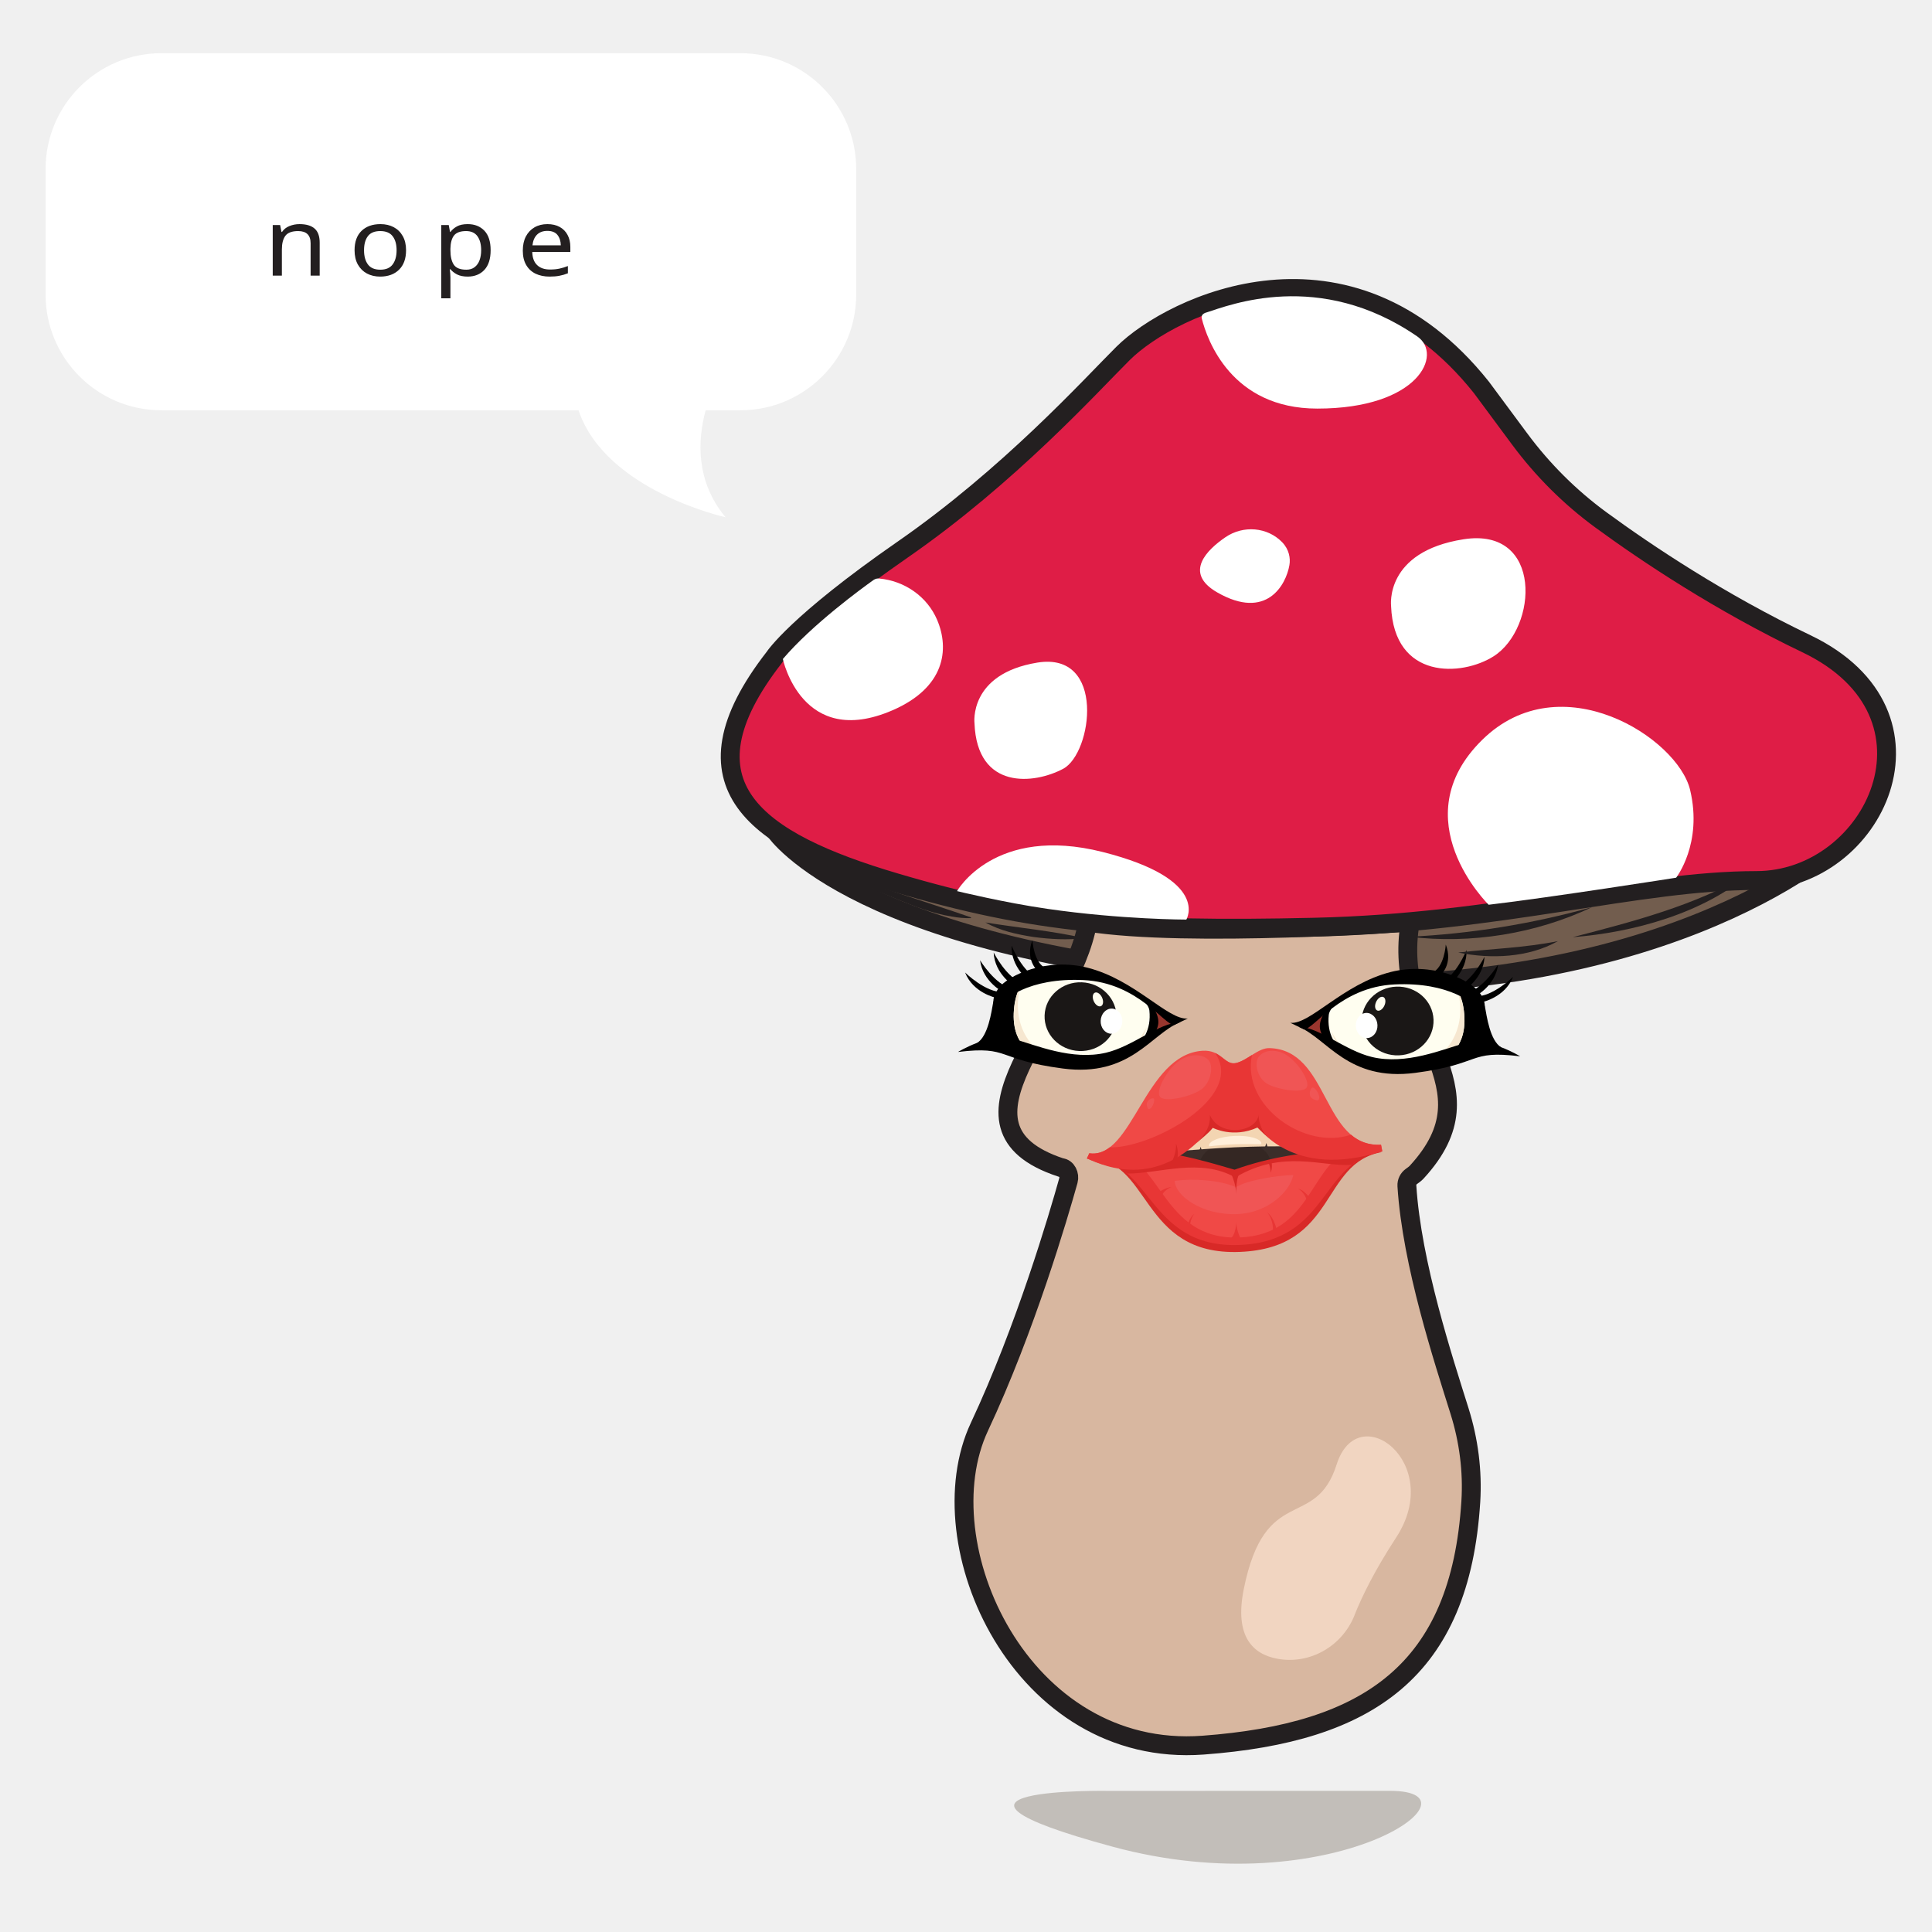
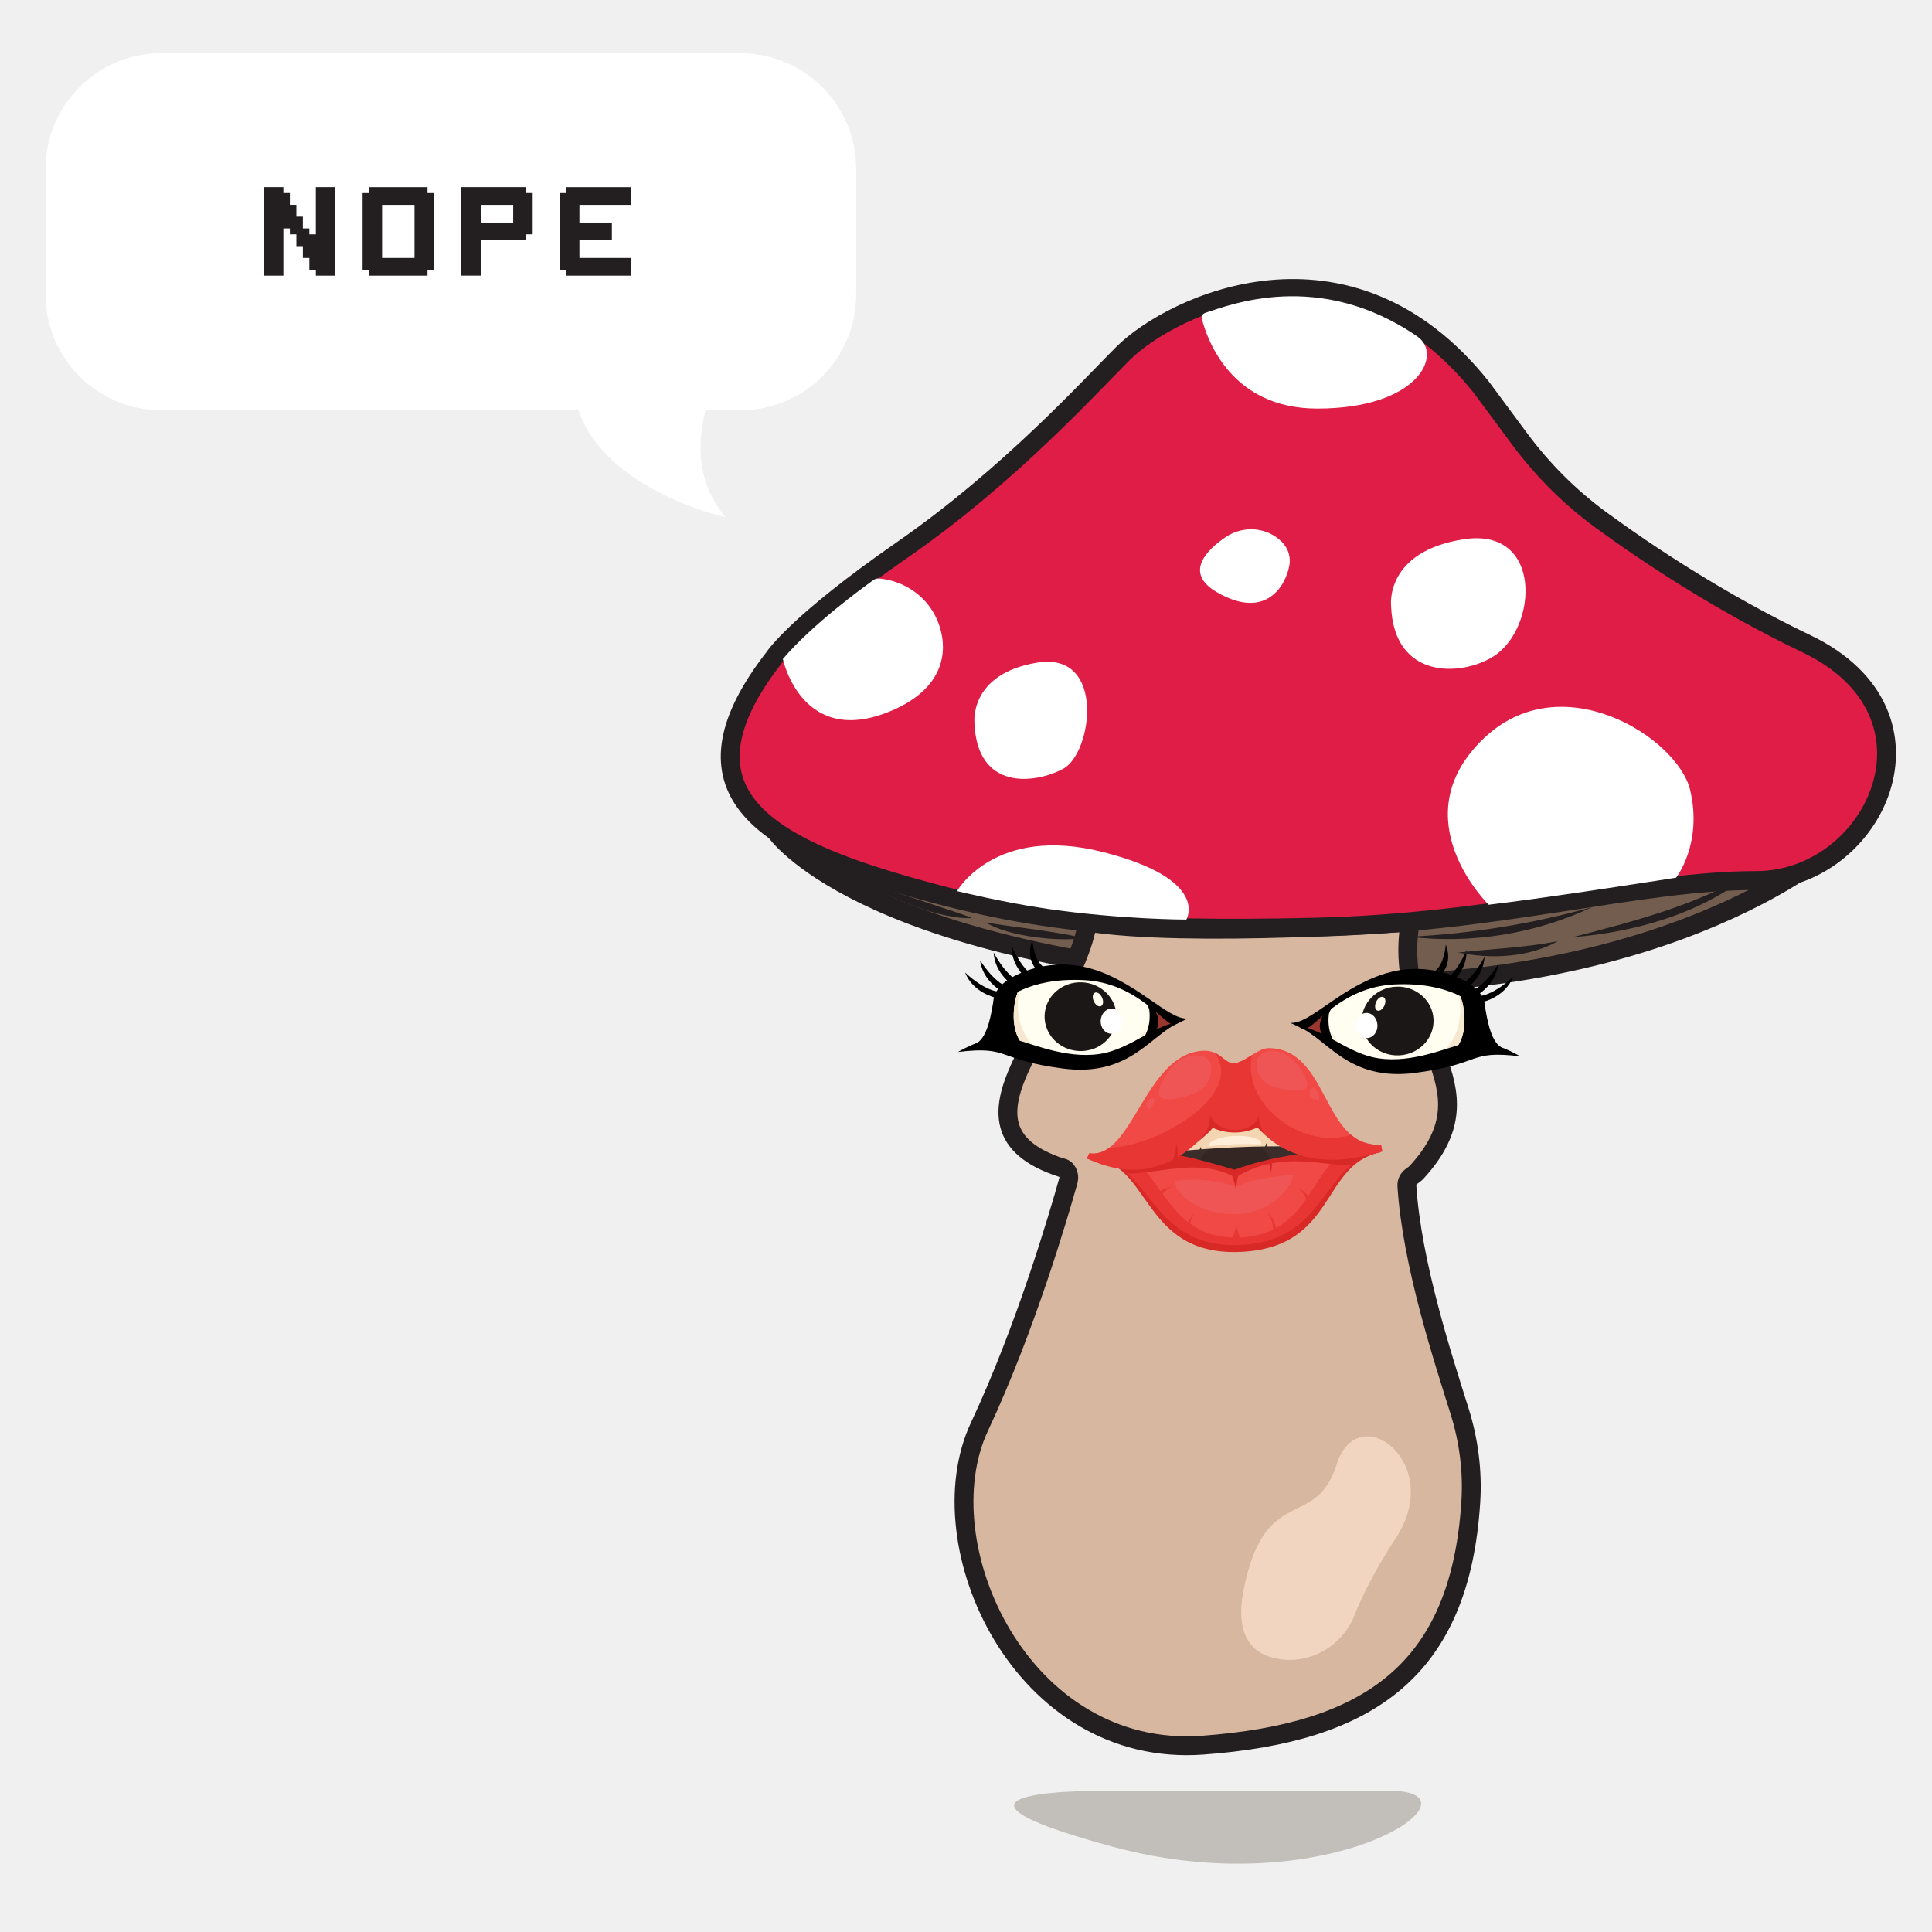
<svg xmlns="http://www.w3.org/2000/svg" id="Layer_1" viewBox="0 0 512 512">
  <defs>
-     <style>.cls-1{fill:#d8b7a0;}.cls-1,.cls-2,.cls-3{stroke:#231f20;stroke-miterlimit:10;stroke-width:5px;}.cls-2{fill:#df1d46;}.cls-3{fill:#725d4e;}.cls-4{fill:#f6e7d0;}.cls-5{fill:#f1d5c1;}.cls-6{fill:#f3d5b2;}.cls-7{fill:#f05555;}.cls-8{fill:#f04946;}.cls-9{fill:#fff;}.cls-10{fill:#ffefda;}.cls-11{fill:#fffef0;}.cls-12{fill:#e83635;}.cls-13{fill:#99362e;}.cls-14{fill:#342723;}.cls-15{fill:#d82927;}.cls-16,.cls-17{fill:#231f20;}.cls-18{fill:#1a1716;}.cls-19{fill:#3b2e2a;}.cls-17{font-family:Gameplay, Gameplay;font-size:25.02px;letter-spacing:.2em;}.cls-20{fill:#726658;opacity:.36;}</style>
+     <style>.cls-1{fill:#d8b7a0;}.cls-1,.cls-2,.cls-3{stroke:#231f20;stroke-miterlimit:10;stroke-width:5px;}.cls-2{fill:#df1d46;}.cls-3{fill:#725d4e;}.cls-4{fill:#f6e7d0;}.cls-5{fill:#f1d5c1;}.cls-6{fill:#f3d5b2;}.cls-7{fill:#f05555;}.cls-8{fill:#f04946;}.cls-9{fill:#fff;}.cls-10{fill:#ffefda;}.cls-11{fill:#fffef0;}.cls-12{fill:#e83635;}.cls-13{fill:#99362e;}.cls-14{fill:#342723;}.cls-15{fill:#d82927;}.cls-16{fill:#231f20;}.cls-17{fill:#1a1716;}.cls-18{fill:#3b2e2a;}.cls-19{fill:#726658;opacity:.36;}</style>
  </defs>
  <g>
    <path class="cls-9" d="M42.77,14.1H196.21c16.95,0,30.69,13.74,30.69,30.69v33.25c0,16.95-13.74,30.69-30.69,30.69h-9.21c-2.17,8.07-2.61,18.85,5.27,28.34,0,0-31.79-7-38.95-28.34H42.77c-16.95,0-30.69-13.74-30.69-30.69V44.79c0-16.95,13.74-30.69,30.69-30.69Z" />
-     <text class="cls-17" transform="translate(69.94 73.05) scale(1.1 1)">
-       <tspan x="0" y="0">nope</tspan>
-     </text>
+     <g>
+       <path class="cls-16" d="M69.94,73.05v-23.46h5.16v1.56h1.72v3.13h1.72v3.13h1.72v3.13h1.72v1.56h1.72v-12.51h5.16v23.46h-5.16v-1.56h-1.72v-3.13h-1.72v-3.13h-1.72v-3.13h-1.72v-1.56h-1.72v12.51h-5.16Z" />
+       <path class="cls-16" d="M97.81,73.05v-1.56h-1.72v-20.33h1.72v-1.56h15.48v1.56h1.72v20.33h-1.72v1.56h-15.48Zm12.04-4.69v-14.07h-8.6v14.07h8.6Z" />
+       <path class="cls-16" d="M122.24,73.05v-23.46h17.2v1.56h1.72v10.95h-1.72v1.56h-12.04v9.38h-5.16Zm13.76-14.07v-4.69h-8.6v4.69h8.6Z" />
+       <path class="cls-16" d="M150.11,73.05v-1.56h-1.72v-20.33h1.72v-1.56h17.2v4.69h-13.76v4.69h8.6v4.69h-8.6v4.69h13.76v4.69h-17.2Z" />
+     </g>
  </g>
  <g>
    <g>
      <path class="cls-3" d="M205.51,220.28s21.63,32.27,127.5,39.77c105.87,7.5,153.5-36.01,153.5-36.01l-281.01-3.76Z" />
      <path class="cls-1" d="M288.24,244.38c-4.39,25.89-40.51,54-7.08,65.03,1.55,.11,2.39,1.96,1.97,3.46-2.58,9.24-11.38,39.25-23.57,65.24-14.61,31.16,11.03,87.96,59.28,84.37,43.86-3.26,68.12-19.73,70.94-64.52,.51-8.11-.55-16.24-2.98-23.99-4.21-13.46-12.67-39.03-13.96-59.72-.06-1,.41-1.92,1.2-2.48,.49-.35,.98-.69,1.39-1.13,21.54-23.42-6.92-36.39-1.7-66.26,0,0-58.97,4.23-85.49,0Z" />
      <path class="cls-2" d="M402.75,116.37c6.07,8.19,13.32,15.42,21.55,21.44,12.06,8.82,31.44,21.79,54.42,32.79,39.07,18.71,18,62.75-13.26,62.75s-67.77,11.24-117.24,12.37c-49.47,1.13-74.03-.92-110.93-11.83-36.9-10.91-58.48-25.77-32.09-59.68,0,0,5.78-8.98,34.01-28.56,28.24-19.57,49.71-43.33,58.4-51.98,12.93-12.87,59.68-35.29,94.97,8.98l10.16,13.71Z" />
      <path class="cls-9" d="M319.69,82.81c-.86,.27-1.42,.74-1.2,1.62,1.4,5.53,7.76,23.85,30.6,23.85,26.9,0,33.4-14.37,26.5-19.12-26.02-17.91-49.9-8.24-55.9-6.34Z" />
      <path class="cls-9" d="M207.47,174.66s5.04,23.94,29.01,13.59c13.99-6.04,15.17-16.21,11.87-23.98-2.65-6.21-8.65-10.35-15.38-10.96h0c-.52-.05-1.04,.09-1.47,.39-3.09,2.2-16.25,11.79-24.04,20.95Z" />
      <path class="cls-9" d="M394.5,239.76s-23.13-22.64-1.7-43.69c20.79-20.43,51.82-.52,55.1,13.28,3.38,14.24-3.71,23.25-3.71,23.25,0,0-32.97,5.2-49.68,7.17Z" />
      <path class="cls-9" d="M258.25,191.67s-1.61-13.08,16.64-16.07c18.25-2.98,14.58,23.99,6.89,28.12-7.69,4.13-22.84,5.74-23.53-12.05Z" />
      <path class="cls-9" d="M368.66,160.63s-1.86-14.43,19.22-17.72c21.08-3.29,19.67,23.54,7.95,31.01-8.42,5.36-26.38,6.33-27.18-13.29Z" />
      <path class="cls-9" d="M339.81,143.72c-3.93-4.08-10.34-4.56-15.03-1.37-4.79,3.26-11.29,9.43-2.19,14.65,13.07,7.5,18.24-2.03,19.12-7.26,.31-1.81-.09-4.14-1.9-6.02Z" />
      <path class="cls-9" d="M253.62,236.16s9.93-17.63,38.61-10.37c28.68,7.26,22.16,17.91,22.16,17.91,0,0-17.19,0-36.85-2.85-11.44-1.65-23.92-4.7-23.92-4.7Z" />
      <g>
        <path class="cls-15" d="M357.28,304.97c-10.28,5.32-49.35,1.1-62.81,.21-2.22,.37-4.36,.99-6.4,1.92,17.11-.7,13.66,25.76,40.53,24.67,25.97-1.06,21.19-23.66,37.74-26.48,0,0-3.54-.4-9.06-.31Z" />
-         <path class="cls-19" d="M348.52,303.8c-.19-4.57-9.56-7.89-20.93-7.43-11.37,.46-20.44,4.54-20.26,9.11,.19,4.57,9.56,7.89,20.93,7.43,11.37-.46,20.44-4.54,20.26-9.11Z" />
+         <path class="cls-18" d="M348.52,303.8c-.19-4.57-9.56-7.89-20.93-7.43-11.37,.46-20.44,4.54-20.26,9.11,.19,4.57,9.56,7.89,20.93,7.43,11.37-.46,20.44-4.54,20.26-9.11Z" />
        <path class="cls-14" d="M336.74,308.23c-.14-3.43-4.47-6.05-9.67-5.83-5.2,.21-9.3,3.17-9.16,6.6,.14,3.43,4.47,6.04,9.67,5.83,5.2-.21,9.3-3.17,9.16-6.6Z" />
        <path class="cls-6" d="M309.82,305.23c13.44-1.08,21.49-1.59,34.47-1.41l-10.3-12.06-16.09,1.63-8.08,11.84Z" />
        <path class="cls-10" d="M334.27,303.03c-.05-1.26-3.2-2.16-7.03-2-3.83,.16-6.89,1.31-6.84,2.57,0,.07,.02,.14,.04,.2,5.2-.64,8.41-.65,13.81-.56,.02-.07,.02-.14,.02-.21Z" />
        <path class="cls-8" d="M288.06,306.99c17.11-.7,15.5,22.66,40.41,21.64,23.77-.97,21.3-20.87,37.86-23.55,0,0-19.85-1.34-39.06,5.61-14.02-4.16-28.18-8.41-39.21-3.7Z" />
        <path class="cls-7" d="M342.73,311.4c-3.81,.05-12.08,1.26-15.18,3.22-4.51-2-11.74-2.31-16.23-1.69,.11,4.01,7.32,9.19,16.63,8.81,8.2-.34,13.94-6.07,14.78-10.34Z" />
        <path class="cls-12" d="M357.27,304.81c-10.29,4.99-10.18,22.37-28.76,23.13-20.97,.86-20.59-21.97-34.05-22.76-2.22,.35-4.37,.94-6.4,1.81,17.11-.7,15.55,23.95,40.46,22.93,23.77-.97,21.25-22.16,37.81-24.84,0,0-3.53-.36-9.06-.27Z" />
        <path class="cls-15" d="M327.36,312.04c12.59-7.53,23-2.79,30.84-3.34,1.55-1.38,6.02-3.27,8.13-3.62,0,0-19.96-2.05-39.17,4.9-14.02-4.16-28.08-7.7-39.1-2.99,1.85-.08,8.97,2.32,10.71,4.02,8.49,0,19.34-4.23,28.59,1.03Z" />
        <path class="cls-8" d="M366,303.37c-15.71,.79-13.58-25.22-29.61-25.61-2.97-.07-5.84,3.3-8.86,3.96-3.02,.65-3.85-3.58-8.85-3.26-15.36,.99-18.52,28.85-30,27.17l-.62,1.36c5.49,2.5,21.88,8.14,31.15-9.59,0,0,9,3.72,15.28-.34,0,0,4.36,14.31,31.84,8.02l-.33-1.71Z" />
        <path class="cls-12" d="M366,303.37c-3.37,.17-5.92-.89-8-2.67-11.92,4.17-29.07-7.38-26.22-21.11-1.4,.88-2.81,1.82-4.26,2.13-2.19,.47-3.22-1.61-5.52-2.68,8.2,11.86-17.12,25.37-27.91,25.02-1.62,1.24-3.39,1.87-5.43,1.57l-.62,1.36c5.49,2.5,19.55,8.24,33.13-8.43,0,0,5.59,2.76,12.06-.16,0,0,9.1,14.36,33.08,6.69l-.33-1.71Z" />
        <path class="cls-15" d="M326.12,310.72s1.45,2.92,1.5,5.7c0,0-.2-4.87,1.32-5.95l-2.82,.25Z" />
        <path class="cls-12" d="M328.78,328.23s-1.25-2.37-1.11-4.57c0,0-.13,3.86-1.72,4.66l2.83-.09Z" />
        <path class="cls-12" d="M343.9,314.98s2.05,.8,2.74,4.23l1.03-.93s-1.7-2.89-3.77-3.3Z" />
        <path class="cls-12" d="M335.82,321.29s1.89,1.97,1.48,5.71l1.14-.59s-.58-3.59-2.62-5.12Z" />
        <path class="cls-12" d="M316.53,321.68s-1.48,1.49-1.18,4.73l-.88-.63s.47-3.01,2.06-4.1Z" />
        <path class="cls-12" d="M310.58,314.55s-1.9,.44-3.16,2.92l-.75-1.26s2.09-1.55,3.91-1.65Z" />
        <path class="cls-7" d="M341.06,279.68c-2.48-1.61-5.7-1.68-7.38,.23-1.32,1.5-.64,5.39,1.8,7.08,2.43,1.68,9.29,2.82,10.67,1.39,1.38-1.44-2.05-6.71-5.09-8.69Z" />
        <path class="cls-7" d="M312.2,281.34c2.47-1.87,6.08-2.37,7.98-.5,1.49,1.46,.81,5.76-1.6,7.7-2.41,1.94-9.49,3.64-11.04,2.25-1.55-1.4,1.64-7.16,4.66-9.44Z" />
        <path class="cls-15" d="M320.64,295.48c.12,2.87-.95,4.86-3.53,7.43,1.36-1.25,2.94-2.35,4.3-4.02,0,0,5.36,2.84,11.82-.08,0,0,.87,.91,2.71,2.54-2.55-2.67-2.39-5.89-2.39-5.89-.65,4.68-10.39,5.99-12.92,.01Z" />
        <path class="cls-15" d="M336.97,307.99l-.79,.13s.6,1.37,.56,2.67c0,0,.55-1.27,.23-2.8Z" />
        <path class="cls-7" d="M349.53,290.28c-.24-.85-1.02-1.94-1.58-2.06-.55-.12-1.01,1.24-.78,2.1,.24,.85,1.23,1.17,1.78,1.29,.55,.12,.81-.48,.57-1.33Z" />
        <path class="cls-7" d="M305.29,293.32c.42-.62,.73-1.7,.53-2.11-.2-.4-1.28,.07-1.7,.69-.42,.62-.14,1.4,.05,1.8,.2,.4,.7,.23,1.12-.39Z" />
        <path class="cls-15" d="M311.65,303.06c.16,2.06-.75,4.24-1.32,5.26l1.64-1.06c.52-2.24-.32-4.2-.32-4.2Z" />
-         <polygon class="cls-19" points="317.84 304.99 318.18 303.92 318.56 305.11 317.84 304.99" />
-         <polygon class="cls-19" points="335.25 303.99 335.6 302.92 335.97 304.11 335.25 303.99" />
+         <polygon class="cls-18" points="317.84 304.99 318.18 303.92 318.56 305.11 317.84 304.99" />
+         <polygon class="cls-18" points="335.25 303.99 335.6 302.92 335.97 304.11 335.25 303.99" />
      </g>
      <g>
        <path d="M263.21,265.62c-.46,2.45-1.33,9.08-4.36,10.82l9.91-.98c.17-7.65-5.09-12.29-5.55-9.84Z" />
        <g>
          <path d="M268.82,270.28c-1.98-.58-4.95-2.82-5.04-3.55-.09-.73,6.52-6.68,6.52-6.68l-1.47,10.23Z" />
          <path class="cls-13" d="M305.18,274.15c2.11-.42,5.4-2.43,5.55-3.15,.15-.72-4.63-5-4.63-5l-.92,8.15Z" />
          <path d="M306.98,270.85c0-5.69-10.23-12.71-20.95-13.12-10.72-.41-18.24-.91-18.69,10.9-.45,11.81,7.96,12.95,18.69,13.35,10.72,.41,20.95-5.99,20.95-11.13Z" />
          <path class="cls-11" d="M304.6,267.8c-.36-3.41-10.21-10.72-20.14-10.52-9.93,.2-15.42,1.09-15.81,11.26-.39,10.16,7.42,13.66,17.34,13.45,9.93-.2,19.66-4.07,18.61-14.19Z" />
          <path class="cls-4" d="M287.08,282.43c-9.93,.2-17.71-6.61-17.32-16.77,.06-1.64,.33-3.23,.78-4.75-1.11,2.34-1.79,4.92-1.89,7.62-.39,10.16,7.45,13.66,17.37,13.45,8.43-.17,15.65-2.04,17.88-9.83-3.02,6.17-9.48,10.12-16.83,10.27Z" />
-           <path class="cls-18" d="M295.88,269.79c.19-5.03-3.92-9.27-9.18-9.47-5.26-.2-9.68,3.71-9.87,8.74-.19,5.03,3.92,9.27,9.18,9.47,5.26,.2,9.68-3.71,9.87-8.74Z" />
+           <path class="cls-17" d="M295.88,269.79c.19-5.03-3.92-9.27-9.18-9.47-5.26-.2-9.68,3.71-9.87,8.74-.19,5.03,3.92,9.27,9.18,9.47,5.26,.2,9.68-3.71,9.87-8.74Z" />
          <path class="cls-9" d="M297.42,270.73c.07-1.84-1.16-3.38-2.74-3.44-1.58-.06-2.92,1.38-2.99,3.22-.07,1.84,1.16,3.38,2.74,3.44,1.58,.06,2.93-1.38,3-3.22Z" />
          <path class="cls-11" d="M292.11,264.49c-.4-1-1.24-1.65-1.88-1.45-.64,.2-.83,1.18-.42,2.18,.4,1,1.24,1.65,1.88,1.45,.64-.2,.83-1.18,.42-2.18Z" />
        </g>
        <path d="M311.19,271.63c-2.6,.15-9.52-11.22-24.06-11.9-14.54-.68-21.42,5.11-23.12,7.64,0,0-2.03-1.81,.58-5.41,2.61-3.6,12.8-8.23,23.54-5.53,12.72,3.2,21.44,14.02,26.64,13.48l-3.57,1.71Z" />
        <path d="M312.63,270.95c-7.6,3.06-13.08,14.56-30.95,12.22-17.87-2.34-13.84-6.08-27.79-4.39,0,0,8.53-5.23,14.58-3.52,6.04,1.71,15.65,5.86,24.67,3.71,7.16-1.7,14.07-7.98,19.5-8.02Z" />
        <path d="M255.77,257.74s5.51,5.38,9.99,5.14l-1.89,1.52s-5.97-1.26-8.1-6.65Z" />
        <path d="M259.73,254.48s3.99,6.58,8.39,7.46l-2.21,1s-5.46-2.7-6.18-8.46Z" />
        <path d="M263.33,252.42s3.45,6.88,7.77,8.11l-2.28,.82s-5.23-3.13-5.49-8.93Z" />
        <path d="M268.09,250.62s2.87,7.14,7.07,8.73l-2.34,.63s-4.95-3.55-4.73-9.35Z" />
        <path d="M273.59,249.15s.37,6.24,3.7,7.48l-2.32,.65s-3.39-2.97-1.37-8.13Z" />
      </g>
      <g>
        <path d="M393.53,266.77c.46,2.45,1.33,9.08,4.36,10.82l-9.91-.98c-.17-7.65,5.09-12.29,5.55-9.84Z" />
        <g>
          <path d="M387.92,271.43c1.98-.58,4.95-2.82,5.04-3.55,.09-.73-6.52-6.68-6.52-6.68l1.47,10.23Z" />
          <path class="cls-13" d="M351.56,275.3c-2.11-.42-5.4-2.43-5.55-3.15-.15-.72,4.63-5,4.63-5l.92,8.15Z" />
          <path d="M349.76,272.01c0-5.69,10.23-12.71,20.95-13.12,10.72-.41,18.24-.91,18.69,10.9,.45,11.81-7.96,12.95-18.69,13.35-10.72,.41-20.95-5.99-20.95-11.13Z" />
          <path class="cls-11" d="M352.14,268.95c.36-3.41,10.21-10.72,20.14-10.52,9.93,.2,15.42,1.09,15.81,11.26,.39,10.16-7.42,13.66-17.34,13.45-9.93-.2-19.66-4.07-18.61-14.19Z" />
          <path class="cls-4" d="M369.66,283.58c9.93,.2,17.71-6.61,17.32-16.77-.06-1.64-.33-3.23-.78-4.75,1.11,2.34,1.79,4.92,1.89,7.62,.39,10.16-7.45,13.66-17.37,13.45-8.43-.17-15.65-2.04-17.88-9.83,3.02,6.17,9.48,10.12,16.83,10.27Z" />
-           <path class="cls-18" d="M360.85,270.94c-.19-5.03,3.92-9.27,9.18-9.47,5.26-.2,9.68,3.71,9.87,8.74,.19,5.03-3.92,9.27-9.18,9.47-5.26,.2-9.68-3.71-9.87-8.74Z" />
+           <path class="cls-17" d="M360.85,270.94c-.19-5.03,3.92-9.27,9.18-9.47,5.26-.2,9.68,3.71,9.87,8.74,.19,5.03-3.92,9.27-9.18,9.47-5.26,.2-9.68-3.71-9.87-8.74Z" />
          <path class="cls-9" d="M359.31,271.88c-.07-1.84,1.16-3.38,2.74-3.44,1.58-.06,2.92,1.38,2.99,3.22,.07,1.84-1.16,3.38-2.74,3.44-1.58,.06-2.93-1.38-3-3.22Z" />
          <path class="cls-11" d="M364.63,265.64c.4-1,1.24-1.65,1.88-1.45,.64,.2,.83,1.18,.42,2.18-.4,1-1.24,1.65-1.88,1.45-.64-.2-.83-1.18-.42-2.18Z" />
        </g>
        <path d="M345.54,272.78c2.6,.15,9.52-11.22,24.06-11.9,14.54-.68,21.42,5.11,23.12,7.64,0,0,2.03-1.81-.58-5.41-2.61-3.6-12.8-8.23-23.54-5.53-12.72,3.2-21.44,14.02-26.64,13.48l3.57,1.71Z" />
        <path d="M344.11,272.1c7.6,3.06,13.08,14.56,30.95,12.22,17.87-2.34,13.84-6.08,27.79-4.39,0,0-8.53-5.23-14.58-3.52-6.04,1.71-15.65,5.86-24.67,3.71-7.16-1.7-14.07-7.98-19.5-8.02Z" />
        <path d="M400.97,258.89s-5.51,5.38-9.99,5.14l1.89,1.52s5.97-1.26,8.1-6.65Z" />
        <path d="M397.01,255.63s-3.99,6.58-8.39,7.46l2.21,1s5.46-2.7,6.18-8.46Z" />
        <path d="M393.41,253.57s-3.45,6.88-7.77,8.11l2.28,.82s5.23-3.13,5.49-8.93Z" />
        <path d="M388.65,251.77s-2.87,7.14-7.07,8.73l2.34,.63s4.95-3.55,4.73-9.35Z" />
        <path d="M383.15,250.3s-.37,6.24-3.7,7.48l2.32,.65s3.39-2.97,1.37-8.13Z" />
      </g>
      <path class="cls-5" d="M358.97,428.04c-3.24,8.19-11.82,13.17-20.49,11.54-6.36-1.19-11.4-5.77-8.88-18.39,5.66-28.28,18.99-15.35,24.64-33.13,5.66-17.77,28.68-.4,15.76,19.39-5.73,8.78-9.08,15.65-11.04,20.58Z" />
      <path class="cls-16" d="M219.3,229.76c12.41,5.23,25.33,8.93,38.03,13.36l-.02,.2c-1.71,.04-3.44-.12-5.11-.43-5.05-.81-9.83-2.66-14.52-4.6-6.27-2.52-12.47-5.23-18.46-8.35l.09-.18h0Z" />
      <path class="cls-16" d="M287.32,248.62c-4.46,.54-8.93,.28-13.36-.3-4.4-.68-8.89-1.63-12.81-3.86,8.49,1.39,17.79,2.24,26.16,4.16h0Z" />
      <path class="cls-16" d="M373.48,248.25c16.42-.79,32.59-3.42,48.42-7.84-14.86,7.05-32.1,9.82-48.42,7.84h0Z" />
      <path class="cls-16" d="M386.45,252.43c8.86-1,17.64-1.26,26.41-3.02-7.79,4.4-17.79,4.79-26.41,3.02h0Z" />
      <path class="cls-16" d="M416.79,248.36c16.12-4.17,32.41-8.38,46.89-16.87-12.29,10.56-30.96,15.65-46.89,16.87h0Z" />
    </g>
-     <path class="cls-20" d="M293.7,474.6s-56.89-.93,1.17,14.8c58.05,15.73,100.4-14.82,73.45-14.81-26.96,.01-74.61,.01-74.61,.01Z" />
+     <path class="cls-19" d="M293.7,474.6s-56.89-.93,1.17,14.8c58.05,15.73,100.4-14.82,73.45-14.81-26.96,.01-74.61,.01-74.61,.01Z" />
  </g>
</svg>
